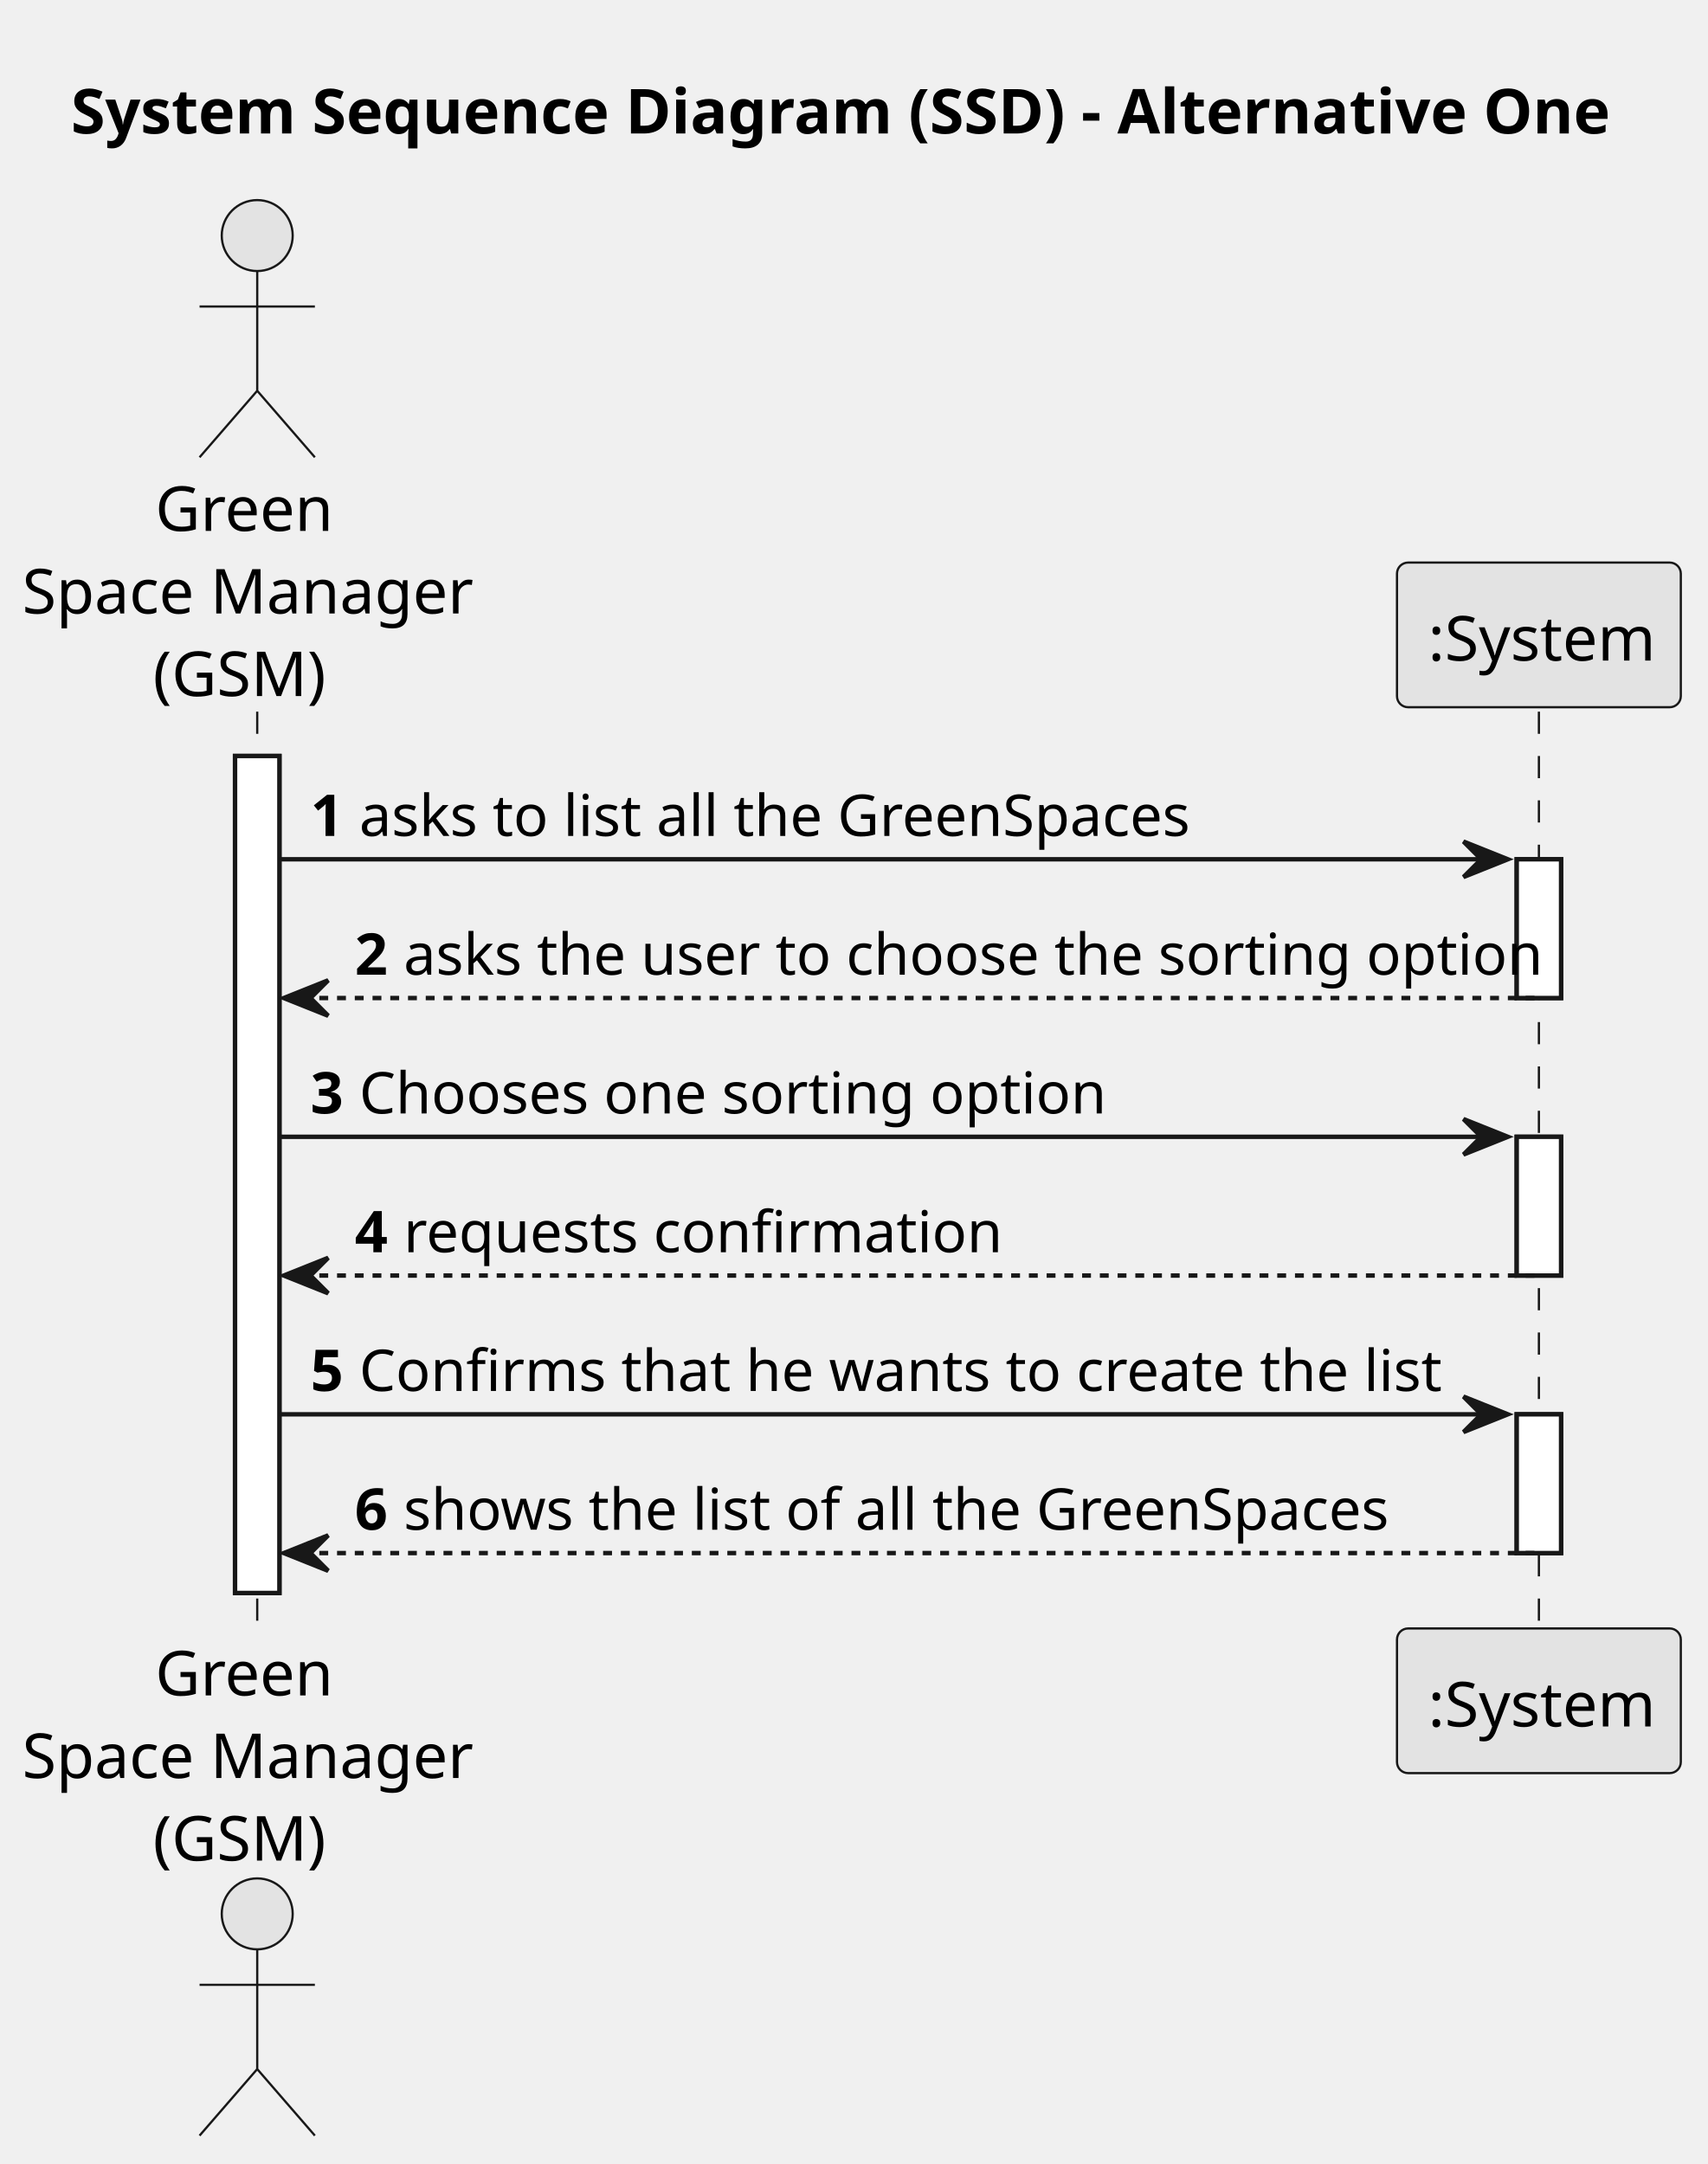
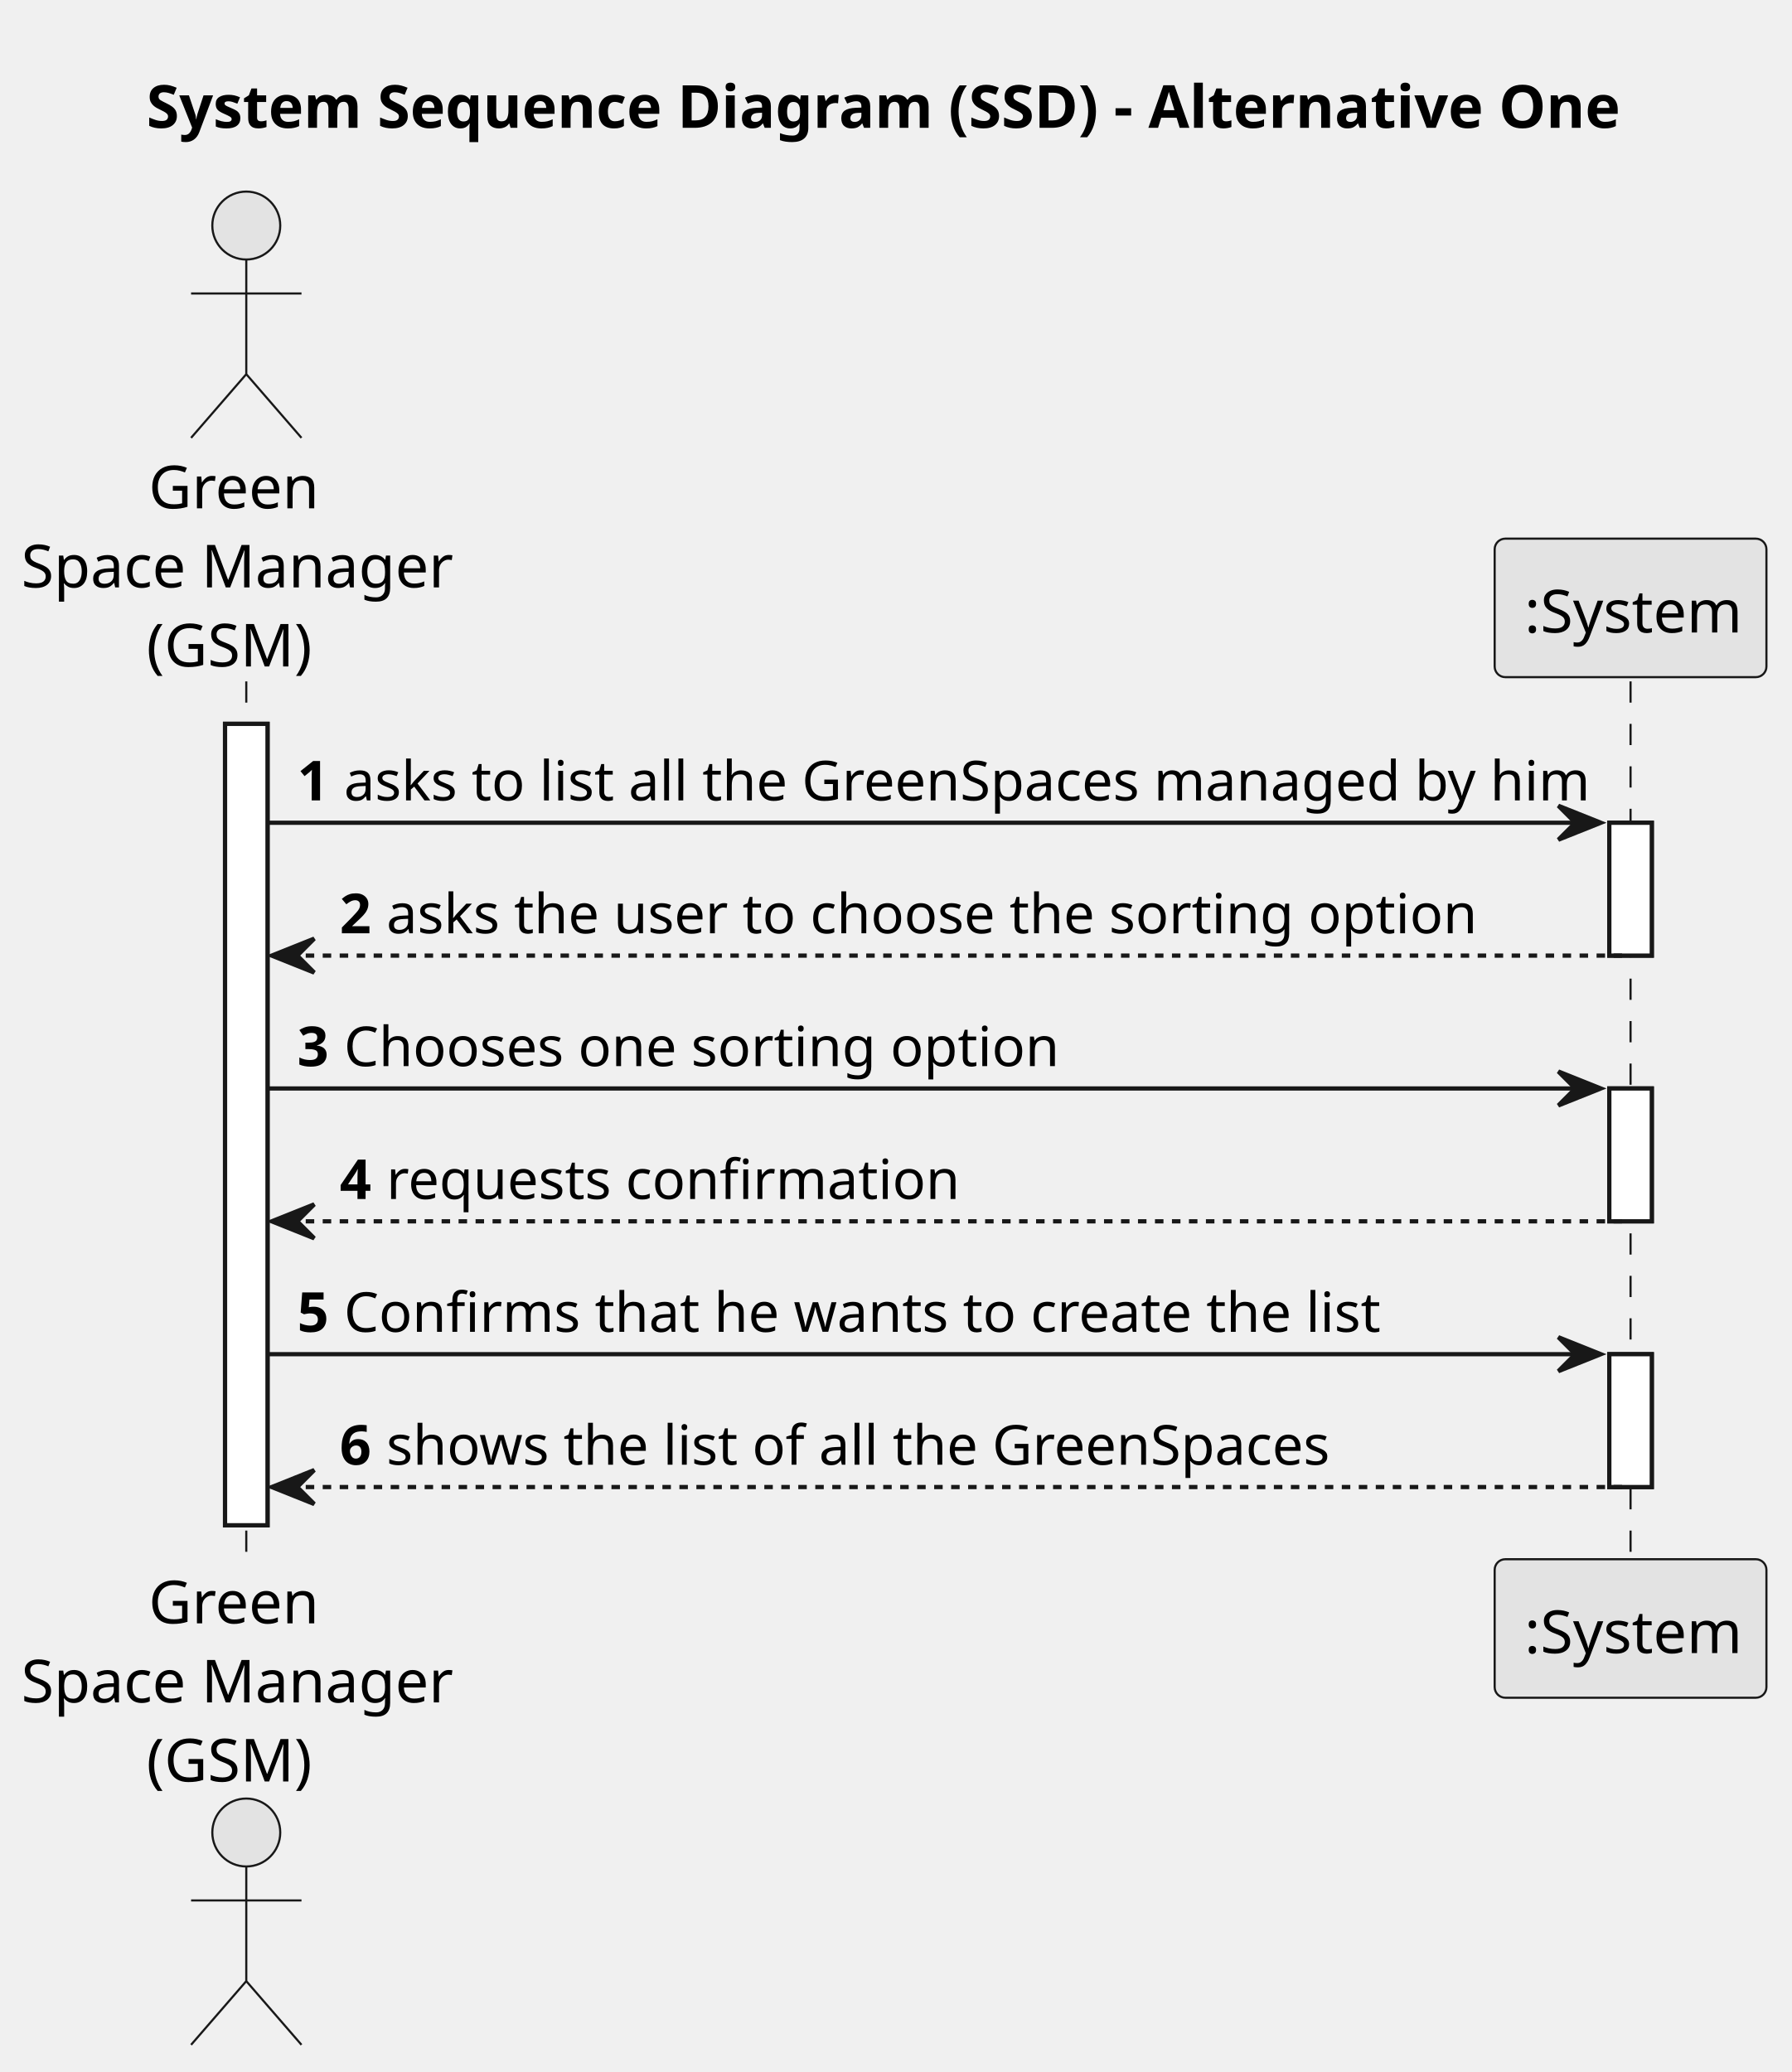
- <svg xmlns="http://www.w3.org/2000/svg" contentStyleType="text/css" height="488px" preserveAspectRatio="none" style="width:385px;height:488px;background:#FFFFFF;" version="1.1" viewBox="0 0 385 488" width="385px" zoomAndPan="magnify">
+ <svg xmlns="http://www.w3.org/2000/svg" contentStyleType="text/css" height="488px" preserveAspectRatio="none" style="width:422px;height:488px;background:#FFFFFF;" version="1.1" viewBox="0 0 422 488" width="422px" zoomAndPan="magnify">
  <defs />
  <g>
-     <text fill="#000000" font-family="sans-serif" font-size="14" font-weight="bold" lengthAdjust="spacing" textLength="351" x="16" y="30.107">System Sequence Diagram (SSD) - Alternative One</text>
+     <text fill="#000000" font-family="sans-serif" font-size="14" font-weight="bold" lengthAdjust="spacing" textLength="351" x="34.5" y="30.107">System Sequence Diagram (SSD) - Alternative One</text>
    <rect fill="#FFFFFF" height="188.746" style="stroke:#181818;stroke-width:1.0;" width="10" x="53" y="170.484" />
-     <rect fill="#FFFFFF" height="31.291" style="stroke:#181818;stroke-width:1.0;" width="10" x="342" y="193.775" />
-     <rect fill="#FFFFFF" height="31.291" style="stroke:#181818;stroke-width:1.0;" width="10" x="342" y="256.357" />
-     <rect fill="#FFFFFF" height="31.291" style="stroke:#181818;stroke-width:1.0;" width="10" x="342" y="318.94" />
+     <rect fill="#FFFFFF" height="31.291" style="stroke:#181818;stroke-width:1.0;" width="10" x="379" y="193.775" />
+     <rect fill="#FFFFFF" height="31.291" style="stroke:#181818;stroke-width:1.0;" width="10" x="379" y="256.357" />
+     <rect fill="#FFFFFF" height="31.291" style="stroke:#181818;stroke-width:1.0;" width="10" x="379" y="318.94" />
    <line style="stroke:#181818;stroke-width:0.5;stroke-dasharray:5.0,5.0;" x1="58" x2="58" y1="160.484" y2="368.231" />
-     <line style="stroke:#181818;stroke-width:0.5;stroke-dasharray:5.0,5.0;" x1="347" x2="347" y1="160.484" y2="368.231" />
+     <line style="stroke:#181818;stroke-width:0.5;stroke-dasharray:5.0,5.0;" x1="384" x2="384" y1="160.484" y2="368.231" />
    <text fill="#000000" font-family="sans-serif" font-size="14" lengthAdjust="spacing" textLength="40" x="35" y="119.728">Green</text>
    <text fill="#000000" font-family="sans-serif" font-size="14" lengthAdjust="spacing" textLength="100" x="5" y="138.35">Space Manager</text>
    <text fill="#000000" font-family="sans-serif" font-size="14" lengthAdjust="spacing" textLength="41" x="34.5" y="156.971">(GSM)</text>
    <ellipse cx="58" cy="53.121" fill="#E3E3E3" rx="8" ry="8" style="stroke:#181818;stroke-width:0.5;" />
    <path d="M58,61.121 L58,88.121 M45,69.121 L71,69.121 M58,88.121 L45,103.121 M58,88.121 L71,103.121 " fill="none" style="stroke:#181818;stroke-width:0.5;" />
    <text fill="#000000" font-family="sans-serif" font-size="14" lengthAdjust="spacing" textLength="40" x="35" y="382.338">Green</text>
    <text fill="#000000" font-family="sans-serif" font-size="14" lengthAdjust="spacing" textLength="100" x="5" y="400.959">Space Manager</text>
    <text fill="#000000" font-family="sans-serif" font-size="14" lengthAdjust="spacing" textLength="41" x="34.5" y="419.58">(GSM)</text>
    <ellipse cx="58" cy="431.594" fill="#E3E3E3" rx="8" ry="8" style="stroke:#181818;stroke-width:0.5;" />
    <path d="M58,439.594 L58,466.594 M45,447.594 L71,447.594 M58,466.594 L45,481.594 M58,466.594 L71,481.594 " fill="none" style="stroke:#181818;stroke-width:0.5;" />
-     <rect fill="#E3E3E3" height="32.621" rx="2.5" ry="2.5" style="stroke:#181818;stroke-width:0.5;" width="64" x="315" y="126.863" />
-     <text fill="#000000" font-family="sans-serif" font-size="14" lengthAdjust="spacing" textLength="50" x="322" y="148.971">:System</text>
-     <rect fill="#E3E3E3" height="32.621" rx="2.5" ry="2.5" style="stroke:#181818;stroke-width:0.5;" width="64" x="315" y="367.231" />
-     <text fill="#000000" font-family="sans-serif" font-size="14" lengthAdjust="spacing" textLength="50" x="322" y="389.338">:System</text>
+     <rect fill="#E3E3E3" height="32.621" rx="2.5" ry="2.5" style="stroke:#181818;stroke-width:0.5;" width="64" x="352" y="126.863" />
+     <text fill="#000000" font-family="sans-serif" font-size="14" lengthAdjust="spacing" textLength="50" x="359" y="148.971">:System</text>
+     <rect fill="#E3E3E3" height="32.621" rx="2.5" ry="2.5" style="stroke:#181818;stroke-width:0.5;" width="64" x="352" y="367.231" />
+     <text fill="#000000" font-family="sans-serif" font-size="14" lengthAdjust="spacing" textLength="50" x="359" y="389.338">:System</text>
    <rect fill="#FFFFFF" height="188.746" style="stroke:#181818;stroke-width:1.0;" width="10" x="53" y="170.484" />
-     <rect fill="#FFFFFF" height="31.291" style="stroke:#181818;stroke-width:1.0;" width="10" x="342" y="193.775" />
-     <rect fill="#FFFFFF" height="31.291" style="stroke:#181818;stroke-width:1.0;" width="10" x="342" y="256.357" />
-     <rect fill="#FFFFFF" height="31.291" style="stroke:#181818;stroke-width:1.0;" width="10" x="342" y="318.94" />
-     <polygon fill="#181818" points="330,189.775,340,193.775,330,197.775,334,193.775" style="stroke:#181818;stroke-width:1.0;" />
-     <line style="stroke:#181818;stroke-width:1.0;" x1="63" x2="336" y1="193.775" y2="193.775" />
+     <rect fill="#FFFFFF" height="31.291" style="stroke:#181818;stroke-width:1.0;" width="10" x="379" y="193.775" />
+     <rect fill="#FFFFFF" height="31.291" style="stroke:#181818;stroke-width:1.0;" width="10" x="379" y="256.357" />
+     <rect fill="#FFFFFF" height="31.291" style="stroke:#181818;stroke-width:1.0;" width="10" x="379" y="318.94" />
+     <polygon fill="#181818" points="367,189.775,377,193.775,367,197.775,371,193.775" style="stroke:#181818;stroke-width:1.0;" />
+     <line style="stroke:#181818;stroke-width:1.0;" x1="63" x2="373" y1="193.775" y2="193.775" />
    <text fill="#000000" font-family="sans-serif" font-size="13" font-weight="bold" lengthAdjust="spacing" textLength="7" x="70" y="188.513">1</text>
-     <text fill="#000000" font-family="sans-serif" font-size="13" lengthAdjust="spacing" textLength="186" x="81" y="188.513">asks to list all the GreenSpaces</text>
+     <text fill="#000000" font-family="sans-serif" font-size="13" lengthAdjust="spacing" textLength="286" x="81" y="188.513">asks to list all the GreenSpaces managed by him</text>
    <polygon fill="#181818" points="74,221.066,64,225.066,74,229.066,70,225.066" style="stroke:#181818;stroke-width:1.0;" />
-     <line style="stroke:#181818;stroke-width:1.0;stroke-dasharray:2.0,2.0;" x1="68" x2="346" y1="225.066" y2="225.066" />
+     <line style="stroke:#181818;stroke-width:1.0;stroke-dasharray:2.0,2.0;" x1="68" x2="383" y1="225.066" y2="225.066" />
    <text fill="#000000" font-family="sans-serif" font-size="13" font-weight="bold" lengthAdjust="spacing" textLength="7" x="80" y="219.804">2</text>
    <text fill="#000000" font-family="sans-serif" font-size="13" lengthAdjust="spacing" textLength="244" x="91" y="219.804">asks the user to choose the sorting option</text>
-     <polygon fill="#181818" points="330,252.357,340,256.357,330,260.357,334,256.357" style="stroke:#181818;stroke-width:1.0;" />
-     <line style="stroke:#181818;stroke-width:1.0;" x1="63" x2="336" y1="256.357" y2="256.357" />
+     <polygon fill="#181818" points="367,252.357,377,256.357,367,260.357,371,256.357" style="stroke:#181818;stroke-width:1.0;" />
+     <line style="stroke:#181818;stroke-width:1.0;" x1="63" x2="373" y1="256.357" y2="256.357" />
    <text fill="#000000" font-family="sans-serif" font-size="13" font-weight="bold" lengthAdjust="spacing" textLength="7" x="70" y="251.095">3</text>
    <text fill="#000000" font-family="sans-serif" font-size="13" lengthAdjust="spacing" textLength="158" x="81" y="251.095">Chooses one sorting option</text>
    <polygon fill="#181818" points="74,283.648,64,287.648,74,291.648,70,287.648" style="stroke:#181818;stroke-width:1.0;" />
-     <line style="stroke:#181818;stroke-width:1.0;stroke-dasharray:2.0,2.0;" x1="68" x2="346" y1="287.648" y2="287.648" />
+     <line style="stroke:#181818;stroke-width:1.0;stroke-dasharray:2.0,2.0;" x1="68" x2="383" y1="287.648" y2="287.648" />
    <text fill="#000000" font-family="sans-serif" font-size="13" font-weight="bold" lengthAdjust="spacing" textLength="7" x="80" y="282.386">4</text>
    <text fill="#000000" font-family="sans-serif" font-size="13" lengthAdjust="spacing" textLength="124" x="91" y="282.386">requests confirmation</text>
-     <polygon fill="#181818" points="330,314.94,340,318.94,330,322.94,334,318.94" style="stroke:#181818;stroke-width:1.0;" />
-     <line style="stroke:#181818;stroke-width:1.0;" x1="63" x2="336" y1="318.94" y2="318.94" />
+     <polygon fill="#181818" points="367,314.94,377,318.94,367,322.94,371,318.94" style="stroke:#181818;stroke-width:1.0;" />
+     <line style="stroke:#181818;stroke-width:1.0;" x1="63" x2="373" y1="318.94" y2="318.94" />
    <text fill="#000000" font-family="sans-serif" font-size="13" font-weight="bold" lengthAdjust="spacing" textLength="7" x="70" y="313.677">5</text>
    <text fill="#000000" font-family="sans-serif" font-size="13" lengthAdjust="spacing" textLength="231" x="81" y="313.677">Confirms that he wants to create the list</text>
    <polygon fill="#181818" points="74,346.231,64,350.231,74,354.231,70,350.231" style="stroke:#181818;stroke-width:1.0;" />
-     <line style="stroke:#181818;stroke-width:1.0;stroke-dasharray:2.0,2.0;" x1="68" x2="346" y1="350.231" y2="350.231" />
+     <line style="stroke:#181818;stroke-width:1.0;stroke-dasharray:2.0,2.0;" x1="68" x2="383" y1="350.231" y2="350.231" />
    <text fill="#000000" font-family="sans-serif" font-size="13" font-weight="bold" lengthAdjust="spacing" textLength="7" x="80" y="344.968">6</text>
    <text fill="#000000" font-family="sans-serif" font-size="13" lengthAdjust="spacing" textLength="216" x="91" y="344.968">shows the list of all the GreenSpaces</text>
  </g>
</svg>
